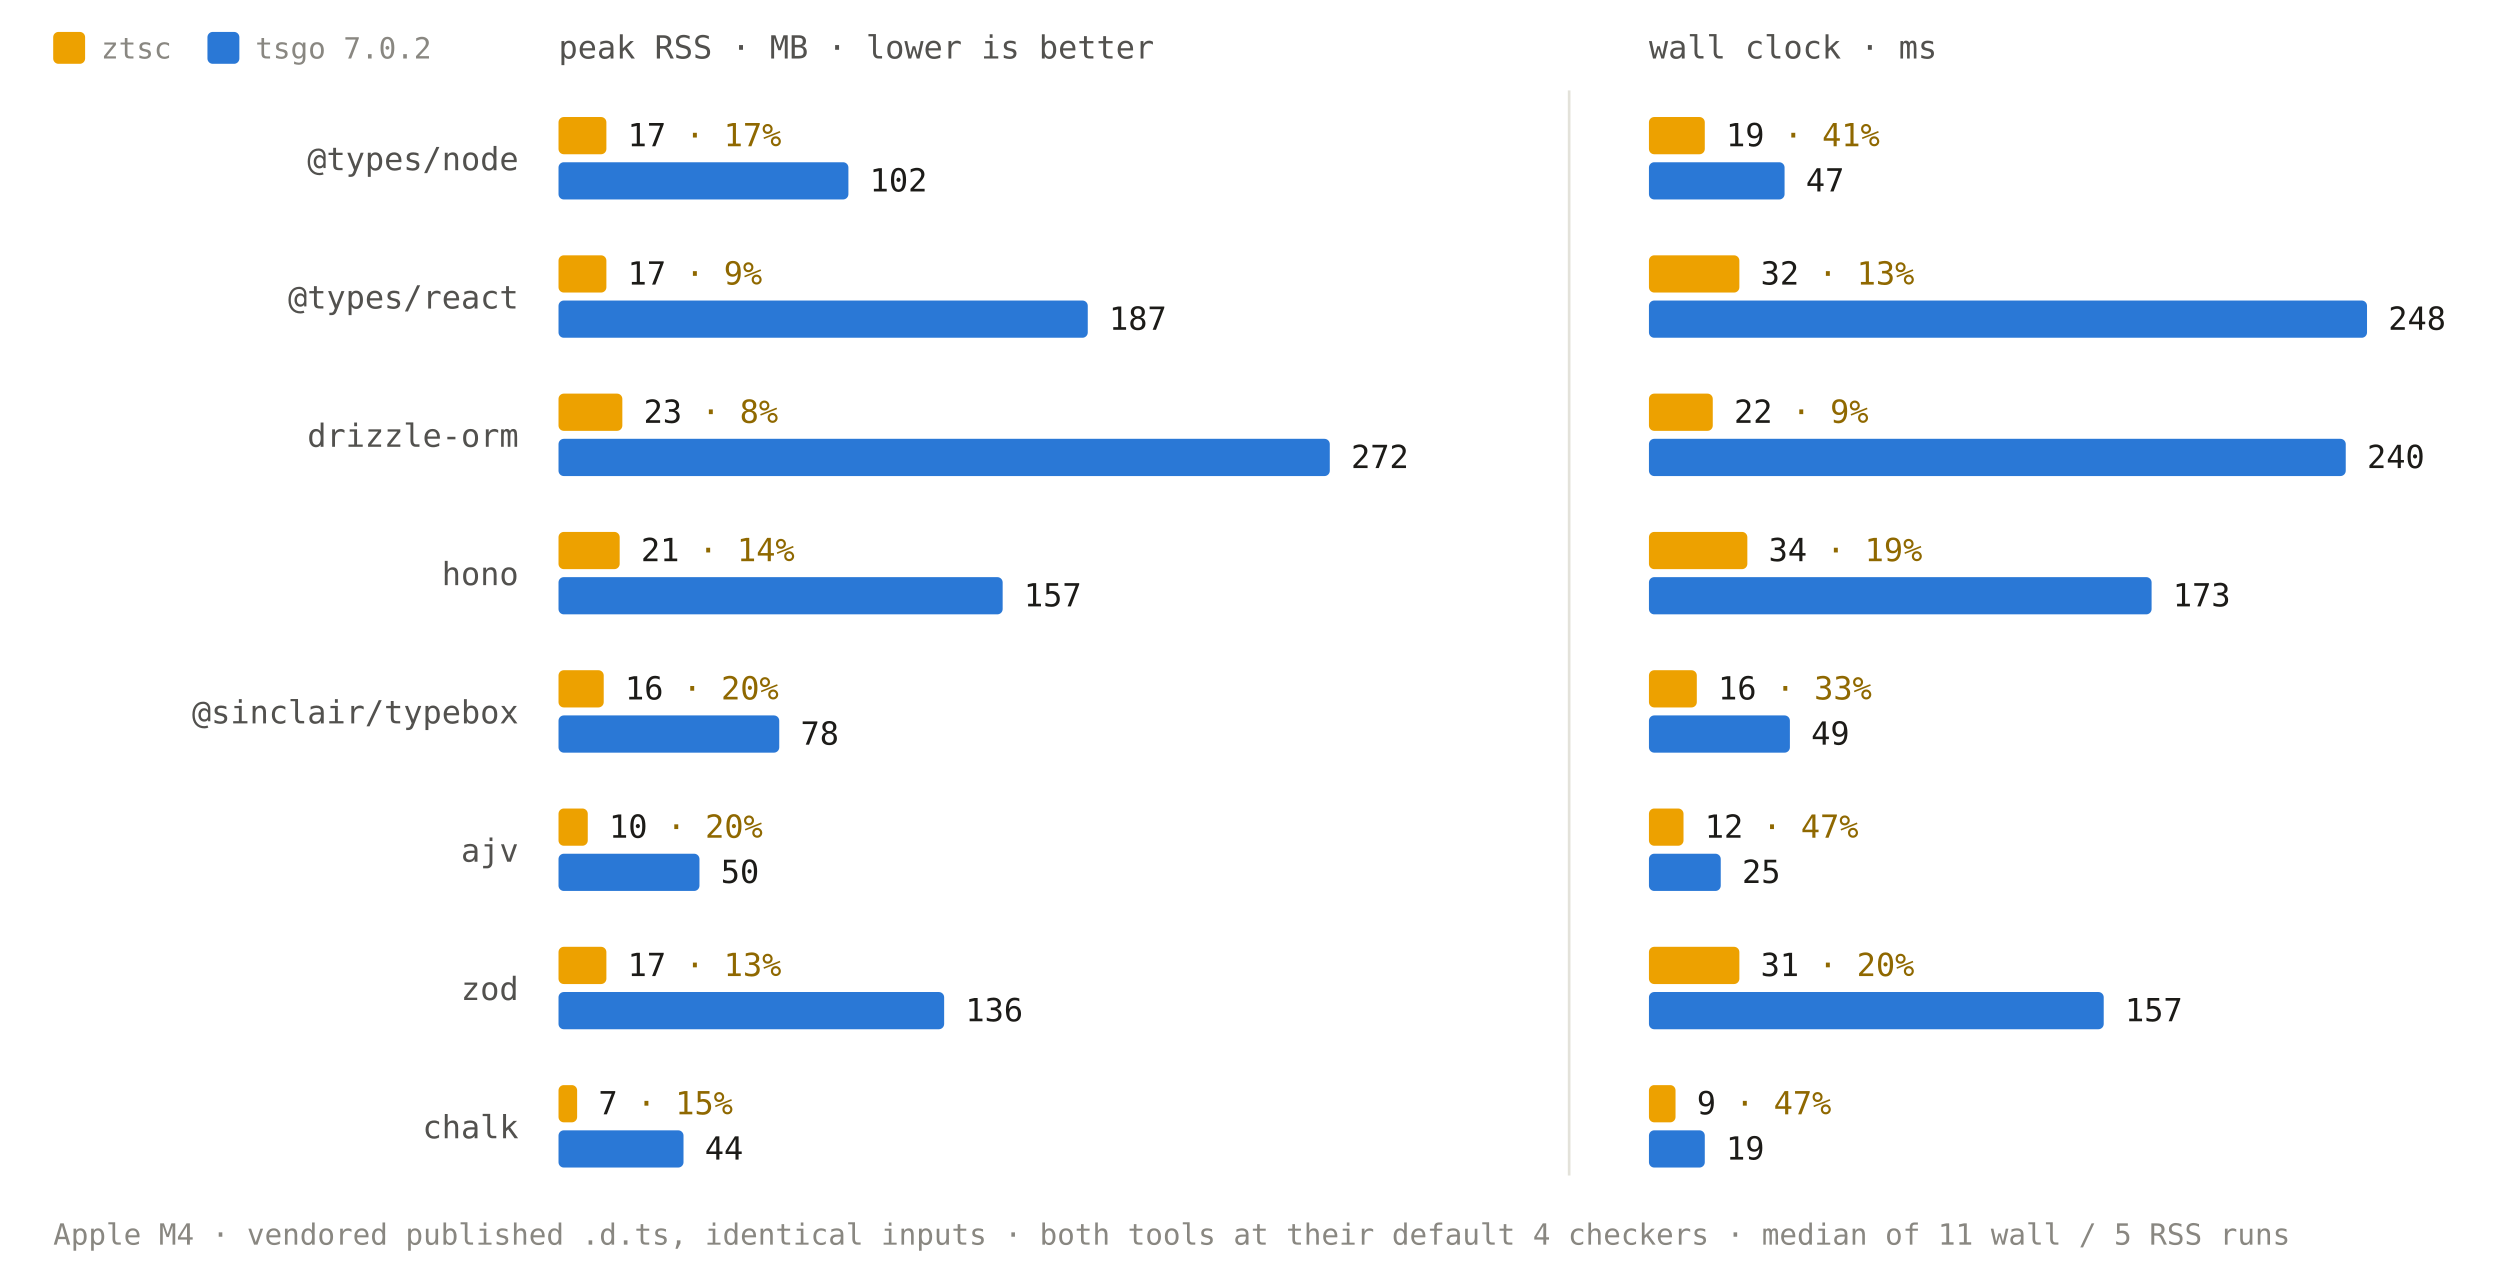
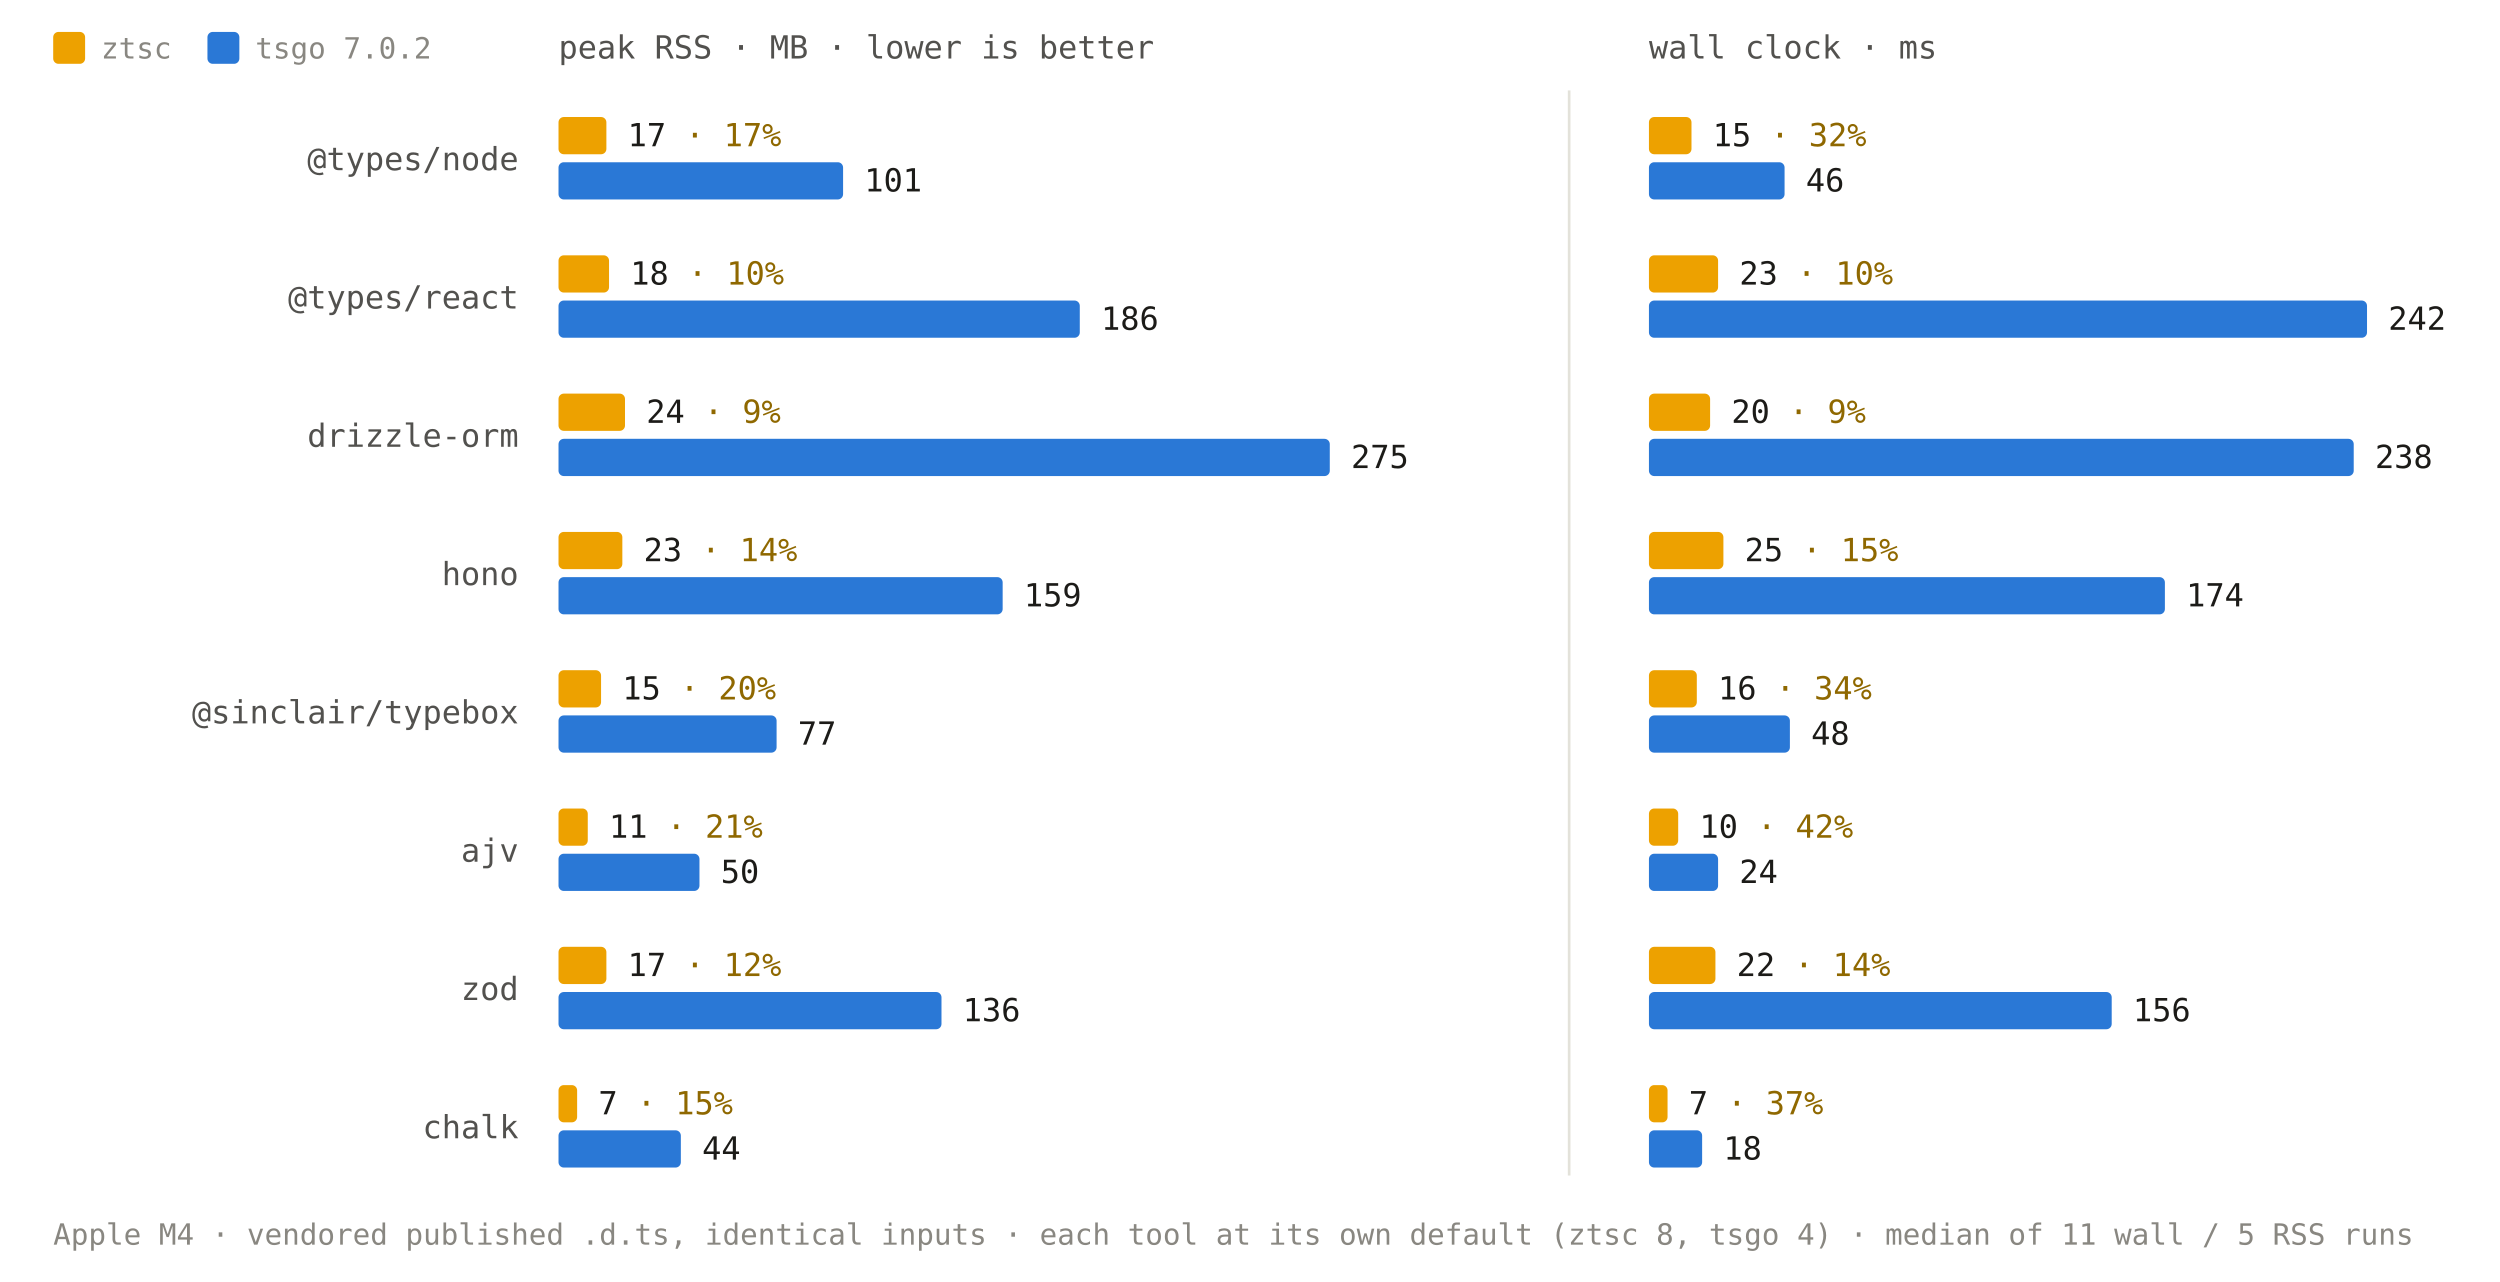
- <svg xmlns="http://www.w3.org/2000/svg" viewBox="0 0 940 482" width="940" height="482" role="img" aria-label="Two-panel grouped bar chart across eight real packages at the default four checkers. Left panel, peak resident memory: ztsc uses 7 to 23 megabytes, tsgo 44 to 272 megabytes — ztsc is 8 to 20 percent of tsgo on every package. Right panel, wall clock: ztsc takes 9 to 34 milliseconds, tsgo 19 to 248 milliseconds — ztsc is 9 to 47 percent of tsgo's time.">
+ <svg xmlns="http://www.w3.org/2000/svg" viewBox="0 0 940 482" width="940" height="482" role="img" aria-label="Two-panel grouped bar chart across eight real packages, each tool at its own default checker count (ztsc 8, tsgo 4). Left panel, peak resident memory: ztsc uses 7 to 24 megabytes, tsgo 44 to 275 megabytes — ztsc is 9 to 21 percent of tsgo on every package. Right panel, wall clock: ztsc takes 7 to 25 milliseconds, tsgo 18 to 242 milliseconds — ztsc is 9 to 42 percent of tsgo's time.">
  <style>
    text { font-family: ui-monospace, "SF Mono", SFMono-Regular, Menlo, Consolas, monospace; fill: #1c1b18; }
    .t11 { font-size: 11px; }
    .t12 { font-size: 12px; }
    .bl  { font-size: 12px; }
    .dim { fill: #52514e; }
    .mut { fill: #898781; }
    .acc { fill: #8f6800; }
    .bz  { fill: #eda100; }
    .bt  { fill: #2a78d6; }
    .hairv { stroke: #e3e2da; stroke-width: 1; }
  </style>
  <rect class="bz" x="20" y="12" width="12" height="12" rx="2" />
  <text class="t11 mut" x="38" y="22">ztsc</text>
  <rect class="bt" x="78" y="12" width="12" height="12" rx="2" />
  <text class="t11 mut" x="96" y="22">tsgo 7.0.2</text>
  <text class="t12 dim" x="210" y="22">peak RSS · MB · lower is better</text>
  <text class="t12 dim" x="620" y="22">wall clock · ms</text>
  <line class="hairv" x1="590" y1="34" x2="590" y2="442" />
  <text class="t12 dim" x="195" y="64" text-anchor="end">@types/node</text>
  <rect class="bz" x="210" y="44" width="18" height="14" rx="2" />
  <text class="bl" x="236" y="55">17 <tspan class="acc">· 17%</tspan>
  </text>
-   <rect class="bt" x="210" y="61" width="109" height="14" rx="2" />
-   <text class="bl" x="327" y="72">102</text>
-   <rect class="bz" x="620" y="44" width="21" height="14" rx="2" />
-   <text class="bl" x="649" y="55">19 <tspan class="acc">· 41%</tspan>
+   <rect class="bt" x="210" y="61" width="107" height="14" rx="2" />
+   <text class="bl" x="325" y="72">101</text>
+   <rect class="bz" x="620" y="44" width="16" height="14" rx="2" />
+   <text class="bl" x="644" y="55">15 <tspan class="acc">· 32%</tspan>
  </text>
  <rect class="bt" x="620" y="61" width="51" height="14" rx="2" />
-   <text class="bl" x="679" y="72">47</text>
+   <text class="bl" x="679" y="72">46</text>
  <text class="t12 dim" x="195" y="116" text-anchor="end">@types/react</text>
-   <rect class="bz" x="210" y="96" width="18" height="14" rx="2" />
-   <text class="bl" x="236" y="107">17 <tspan class="acc">· 9%</tspan>
+   <rect class="bz" x="210" y="96" width="19" height="14" rx="2" />
+   <text class="bl" x="237" y="107">18 <tspan class="acc">· 10%</tspan>
  </text>
-   <rect class="bt" x="210" y="113" width="199" height="14" rx="2" />
-   <text class="bl" x="417" y="124">187</text>
-   <rect class="bz" x="620" y="96" width="34" height="14" rx="2" />
-   <text class="bl" x="662" y="107">32 <tspan class="acc">· 13%</tspan>
+   <rect class="bt" x="210" y="113" width="196" height="14" rx="2" />
+   <text class="bl" x="414" y="124">186</text>
+   <rect class="bz" x="620" y="96" width="26" height="14" rx="2" />
+   <text class="bl" x="654" y="107">23 <tspan class="acc">· 10%</tspan>
  </text>
  <rect class="bt" x="620" y="113" width="270" height="14" rx="2" />
-   <text class="bl" x="898" y="124">248</text>
+   <text class="bl" x="898" y="124">242</text>
  <text class="t12 dim" x="195" y="168" text-anchor="end">drizzle-orm</text>
-   <rect class="bz" x="210" y="148" width="24" height="14" rx="2" />
-   <text class="bl" x="242" y="159">23 <tspan class="acc">· 8%</tspan>
+   <rect class="bz" x="210" y="148" width="25" height="14" rx="2" />
+   <text class="bl" x="243" y="159">24 <tspan class="acc">· 9%</tspan>
  </text>
  <rect class="bt" x="210" y="165" width="290" height="14" rx="2" />
-   <text class="bl" x="508" y="176">272</text>
-   <rect class="bz" x="620" y="148" width="24" height="14" rx="2" />
-   <text class="bl" x="652" y="159">22 <tspan class="acc">· 9%</tspan>
+   <text class="bl" x="508" y="176">275</text>
+   <rect class="bz" x="620" y="148" width="23" height="14" rx="2" />
+   <text class="bl" x="651" y="159">20 <tspan class="acc">· 9%</tspan>
  </text>
-   <rect class="bt" x="620" y="165" width="262" height="14" rx="2" />
-   <text class="bl" x="890" y="176">240</text>
+   <rect class="bt" x="620" y="165" width="265" height="14" rx="2" />
+   <text class="bl" x="893" y="176">238</text>
  <text class="t12 dim" x="195" y="220" text-anchor="end">hono</text>
-   <rect class="bz" x="210" y="200" width="23" height="14" rx="2" />
-   <text class="bl" x="241" y="211">21 <tspan class="acc">· 14%</tspan>
+   <rect class="bz" x="210" y="200" width="24" height="14" rx="2" />
+   <text class="bl" x="242" y="211">23 <tspan class="acc">· 14%</tspan>
  </text>
  <rect class="bt" x="210" y="217" width="167" height="14" rx="2" />
-   <text class="bl" x="385" y="228">157</text>
-   <rect class="bz" x="620" y="200" width="37" height="14" rx="2" />
-   <text class="bl" x="665" y="211">34 <tspan class="acc">· 19%</tspan>
+   <text class="bl" x="385" y="228">159</text>
+   <rect class="bz" x="620" y="200" width="28" height="14" rx="2" />
+   <text class="bl" x="656" y="211">25 <tspan class="acc">· 15%</tspan>
  </text>
-   <rect class="bt" x="620" y="217" width="189" height="14" rx="2" />
-   <text class="bl" x="817" y="228">173</text>
+   <rect class="bt" x="620" y="217" width="194" height="14" rx="2" />
+   <text class="bl" x="822" y="228">174</text>
  <text class="t12 dim" x="195" y="272" text-anchor="end">@sinclair/typebox</text>
-   <rect class="bz" x="210" y="252" width="17" height="14" rx="2" />
-   <text class="bl" x="235" y="263">16 <tspan class="acc">· 20%</tspan>
+   <rect class="bz" x="210" y="252" width="16" height="14" rx="2" />
+   <text class="bl" x="234" y="263">15 <tspan class="acc">· 20%</tspan>
  </text>
-   <rect class="bt" x="210" y="269" width="83" height="14" rx="2" />
-   <text class="bl" x="301" y="280">78</text>
+   <rect class="bt" x="210" y="269" width="82" height="14" rx="2" />
+   <text class="bl" x="300" y="280">77</text>
  <rect class="bz" x="620" y="252" width="18" height="14" rx="2" />
-   <text class="bl" x="646" y="263">16 <tspan class="acc">· 33%</tspan>
+   <text class="bl" x="646" y="263">16 <tspan class="acc">· 34%</tspan>
  </text>
  <rect class="bt" x="620" y="269" width="53" height="14" rx="2" />
-   <text class="bl" x="681" y="280">49</text>
+   <text class="bl" x="681" y="280">48</text>
  <text class="t12 dim" x="195" y="324" text-anchor="end">ajv</text>
  <rect class="bz" x="210" y="304" width="11" height="14" rx="2" />
-   <text class="bl" x="229" y="315">10 <tspan class="acc">· 20%</tspan>
+   <text class="bl" x="229" y="315">11 <tspan class="acc">· 21%</tspan>
  </text>
  <rect class="bt" x="210" y="321" width="53" height="14" rx="2" />
  <text class="bl" x="271" y="332">50</text>
-   <rect class="bz" x="620" y="304" width="13" height="14" rx="2" />
-   <text class="bl" x="641" y="315">12 <tspan class="acc">· 47%</tspan>
+   <rect class="bz" x="620" y="304" width="11" height="14" rx="2" />
+   <text class="bl" x="639" y="315">10 <tspan class="acc">· 42%</tspan>
  </text>
-   <rect class="bt" x="620" y="321" width="27" height="14" rx="2" />
-   <text class="bl" x="655" y="332">25</text>
+   <rect class="bt" x="620" y="321" width="26" height="14" rx="2" />
+   <text class="bl" x="654" y="332">24</text>
  <text class="t12 dim" x="195" y="376" text-anchor="end">zod</text>
  <rect class="bz" x="210" y="356" width="18" height="14" rx="2" />
-   <text class="bl" x="236" y="367">17 <tspan class="acc">· 13%</tspan>
+   <text class="bl" x="236" y="367">17 <tspan class="acc">· 12%</tspan>
  </text>
-   <rect class="bt" x="210" y="373" width="145" height="14" rx="2" />
-   <text class="bl" x="363" y="384">136</text>
-   <rect class="bz" x="620" y="356" width="34" height="14" rx="2" />
-   <text class="bl" x="662" y="367">31 <tspan class="acc">· 20%</tspan>
+   <rect class="bt" x="210" y="373" width="144" height="14" rx="2" />
+   <text class="bl" x="362" y="384">136</text>
+   <rect class="bz" x="620" y="356" width="25" height="14" rx="2" />
+   <text class="bl" x="653" y="367">22 <tspan class="acc">· 14%</tspan>
  </text>
-   <rect class="bt" x="620" y="373" width="171" height="14" rx="2" />
-   <text class="bl" x="799" y="384">157</text>
+   <rect class="bt" x="620" y="373" width="174" height="14" rx="2" />
+   <text class="bl" x="802" y="384">156</text>
  <text class="t12 dim" x="195" y="428" text-anchor="end">chalk</text>
  <rect class="bz" x="210" y="408" width="7" height="14" rx="2" />
  <text class="bl" x="225" y="419">7 <tspan class="acc">· 15%</tspan>
  </text>
-   <rect class="bt" x="210" y="425" width="47" height="14" rx="2" />
-   <text class="bl" x="265" y="436">44</text>
-   <rect class="bz" x="620" y="408" width="10" height="14" rx="2" />
-   <text class="bl" x="638" y="419">9 <tspan class="acc">· 47%</tspan>
+   <rect class="bt" x="210" y="425" width="46" height="14" rx="2" />
+   <text class="bl" x="264" y="436">44</text>
+   <rect class="bz" x="620" y="408" width="7" height="14" rx="2" />
+   <text class="bl" x="635" y="419">7 <tspan class="acc">· 37%</tspan>
  </text>
-   <rect class="bt" x="620" y="425" width="21" height="14" rx="2" />
-   <text class="bl" x="649" y="436">19</text>
-   <text class="t11 mut" x="20" y="468">Apple M4 · vendored published .d.ts, identical inputs · both tools at their default 4 checkers · median of 11 wall / 5 RSS runs</text>
+   <rect class="bt" x="620" y="425" width="20" height="14" rx="2" />
+   <text class="bl" x="648" y="436">18</text>
+   <text class="t11 mut" x="20" y="468">Apple M4 · vendored published .d.ts, identical inputs · each tool at its own default (ztsc 8, tsgo 4) · median of 11 wall / 5 RSS runs</text>
</svg>
